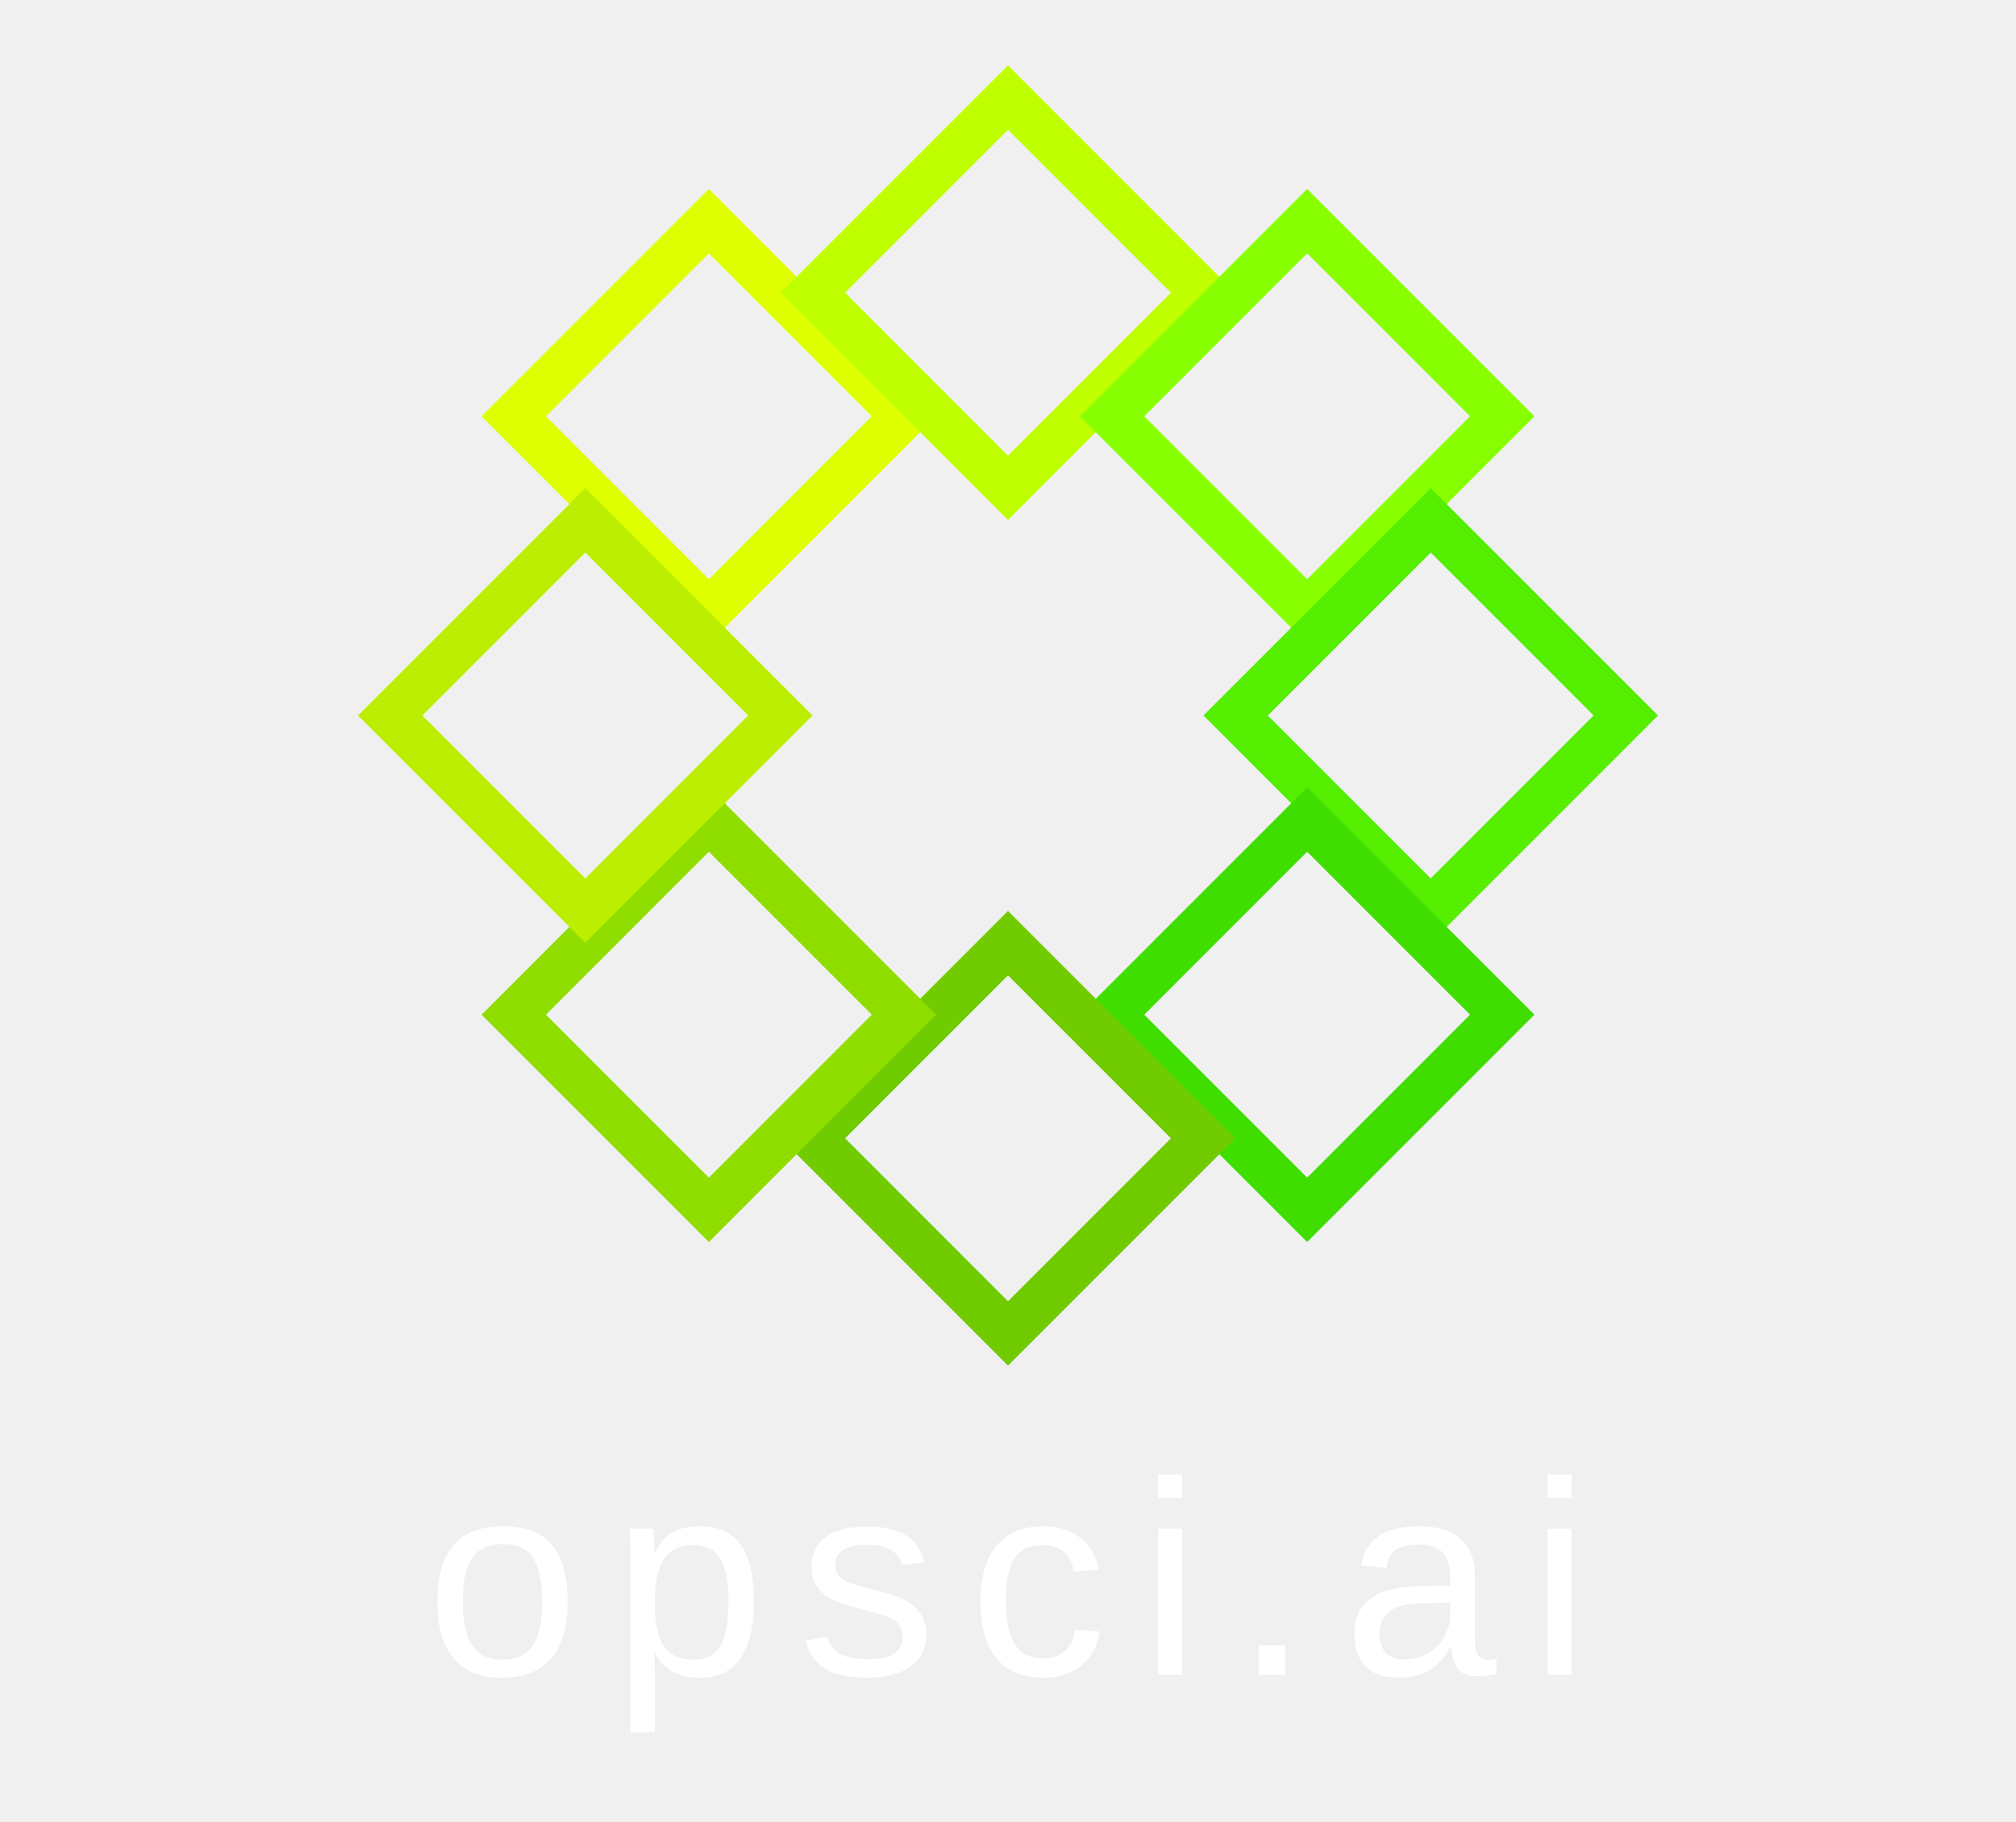
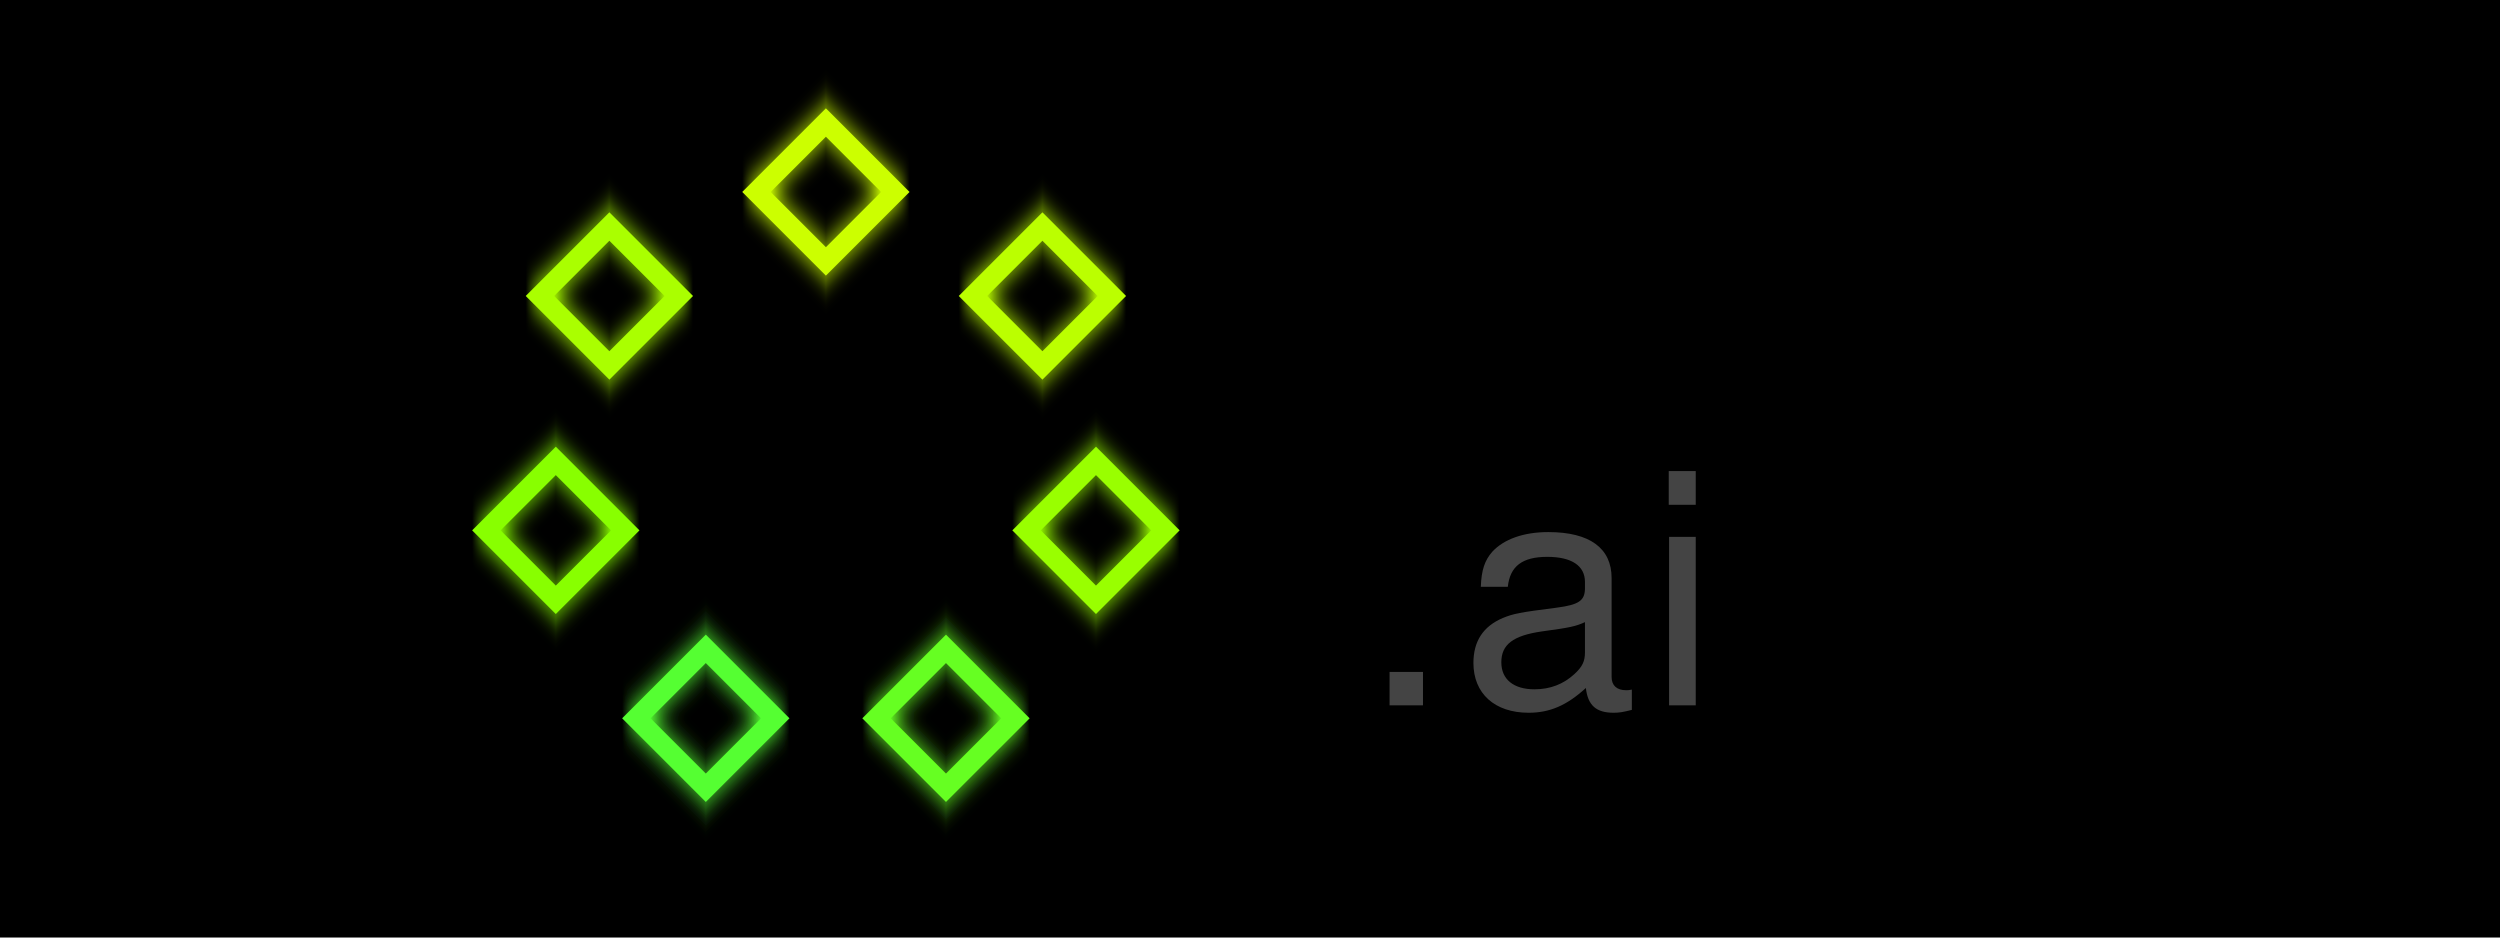
- <svg xmlns="http://www.w3.org/2000/svg" viewBox="0 0 124 112">
-   <path d="M43.6,13.6 L55.6,25.6 L43.6,37.6 L31.6,25.6Z" fill="none" stroke="#DDFF00" stroke-width="2.8" stroke-linejoin="miter" />
-   <path d="M62,6 L74,18 L62,30 L50,18Z" fill="none" stroke="#C0FF00" stroke-width="2.8" stroke-linejoin="miter" />
-   <path d="M80.4,13.6 L92.4,25.6 L80.4,37.6 L68.4,25.6Z" fill="none" stroke="#88FF00" stroke-width="2.8" stroke-linejoin="miter" />
-   <path d="M88,32 L100,44 L88,56 L76,44Z" fill="none" stroke="#55EE00" stroke-width="2.8" stroke-linejoin="miter" />
-   <path d="M80.4,50.4 L92.4,62.4 L80.4,74.4 L68.4,62.4Z" fill="none" stroke="#40DD00" stroke-width="2.8" stroke-linejoin="miter" />
-   <path d="M62,58 L74,70 L62,82 L50,70Z" fill="none" stroke="#70CC00" stroke-width="2.8" stroke-linejoin="miter" />
-   <path d="M43.6,50.4 L55.6,62.4 L43.6,74.4 L31.6,62.4Z" fill="none" stroke="#90DD00" stroke-width="2.8" stroke-linejoin="miter" />
-   <path d="M36,32 L48,44 L36,56 L24,44Z" fill="none" stroke="#BBEE00" stroke-width="2.8" stroke-linejoin="miter" />
-   <text x="62" y="103" text-anchor="middle" font-family="'Helvetica Neue', Arial, sans-serif" font-size="17" font-weight="300" letter-spacing="2" fill="#ffffff">opsci.ai</text>
+ <svg xmlns="http://www.w3.org/2000/svg" viewBox="0 0 560 210" width="560" height="210">
+   <rect width="560" height="210" fill="#000000" />
+   <defs>
+     <filter id="glow" x="-40%" y="-40%" width="180%" height="180%">
+       <feGaussianBlur stdDeviation="2.5" result="coloredBlur" />
+       <feMerge>
+         <feMergeNode in="coloredBlur" />
+         <feMergeNode in="SourceGraphic" />
+       </feMerge>
+     </filter>
+   </defs>
+   <rect x="-11" y="-11" width="22" height="22" fill="none" stroke="#CCFF00" stroke-width="4.5" transform="translate(185,43) rotate(45)" filter="url(#glow)" />
+   <rect x="-11" y="-11" width="22" height="22" fill="none" stroke="#BBFF00" stroke-width="4.5" transform="translate(233.5,66.3) rotate(45)" filter="url(#glow)" />
+   <rect x="-11" y="-11" width="22" height="22" fill="none" stroke="#99FF00" stroke-width="4.5" transform="translate(245.5,118.8) rotate(45)" filter="url(#glow)" />
+   <rect x="-11" y="-11" width="22" height="22" fill="none" stroke="#66FF22" stroke-width="4.5" transform="translate(211.9,160.9) rotate(45)" filter="url(#glow)" />
+   <rect x="-11" y="-11" width="22" height="22" fill="none" stroke="#55FF33" stroke-width="4.5" transform="translate(158.1,160.9) rotate(45)" filter="url(#glow)" />
+   <rect x="-11" y="-11" width="22" height="22" fill="none" stroke="#88FF00" stroke-width="4.5" transform="translate(124.5,118.8) rotate(45)" filter="url(#glow)" />
+   <rect x="-11" y="-11" width="22" height="22" fill="none" stroke="#AAFF00" stroke-width="4.5" transform="translate(136.5,66.3) rotate(45)" filter="url(#glow)" />
+   <text x="305" y="158" font-family="'Helvetica Neue', Helvetica, Arial, sans-serif" font-size="72" font-weight="300" letter-spacing="2" fill="#444444">.ai</text>
</svg>
